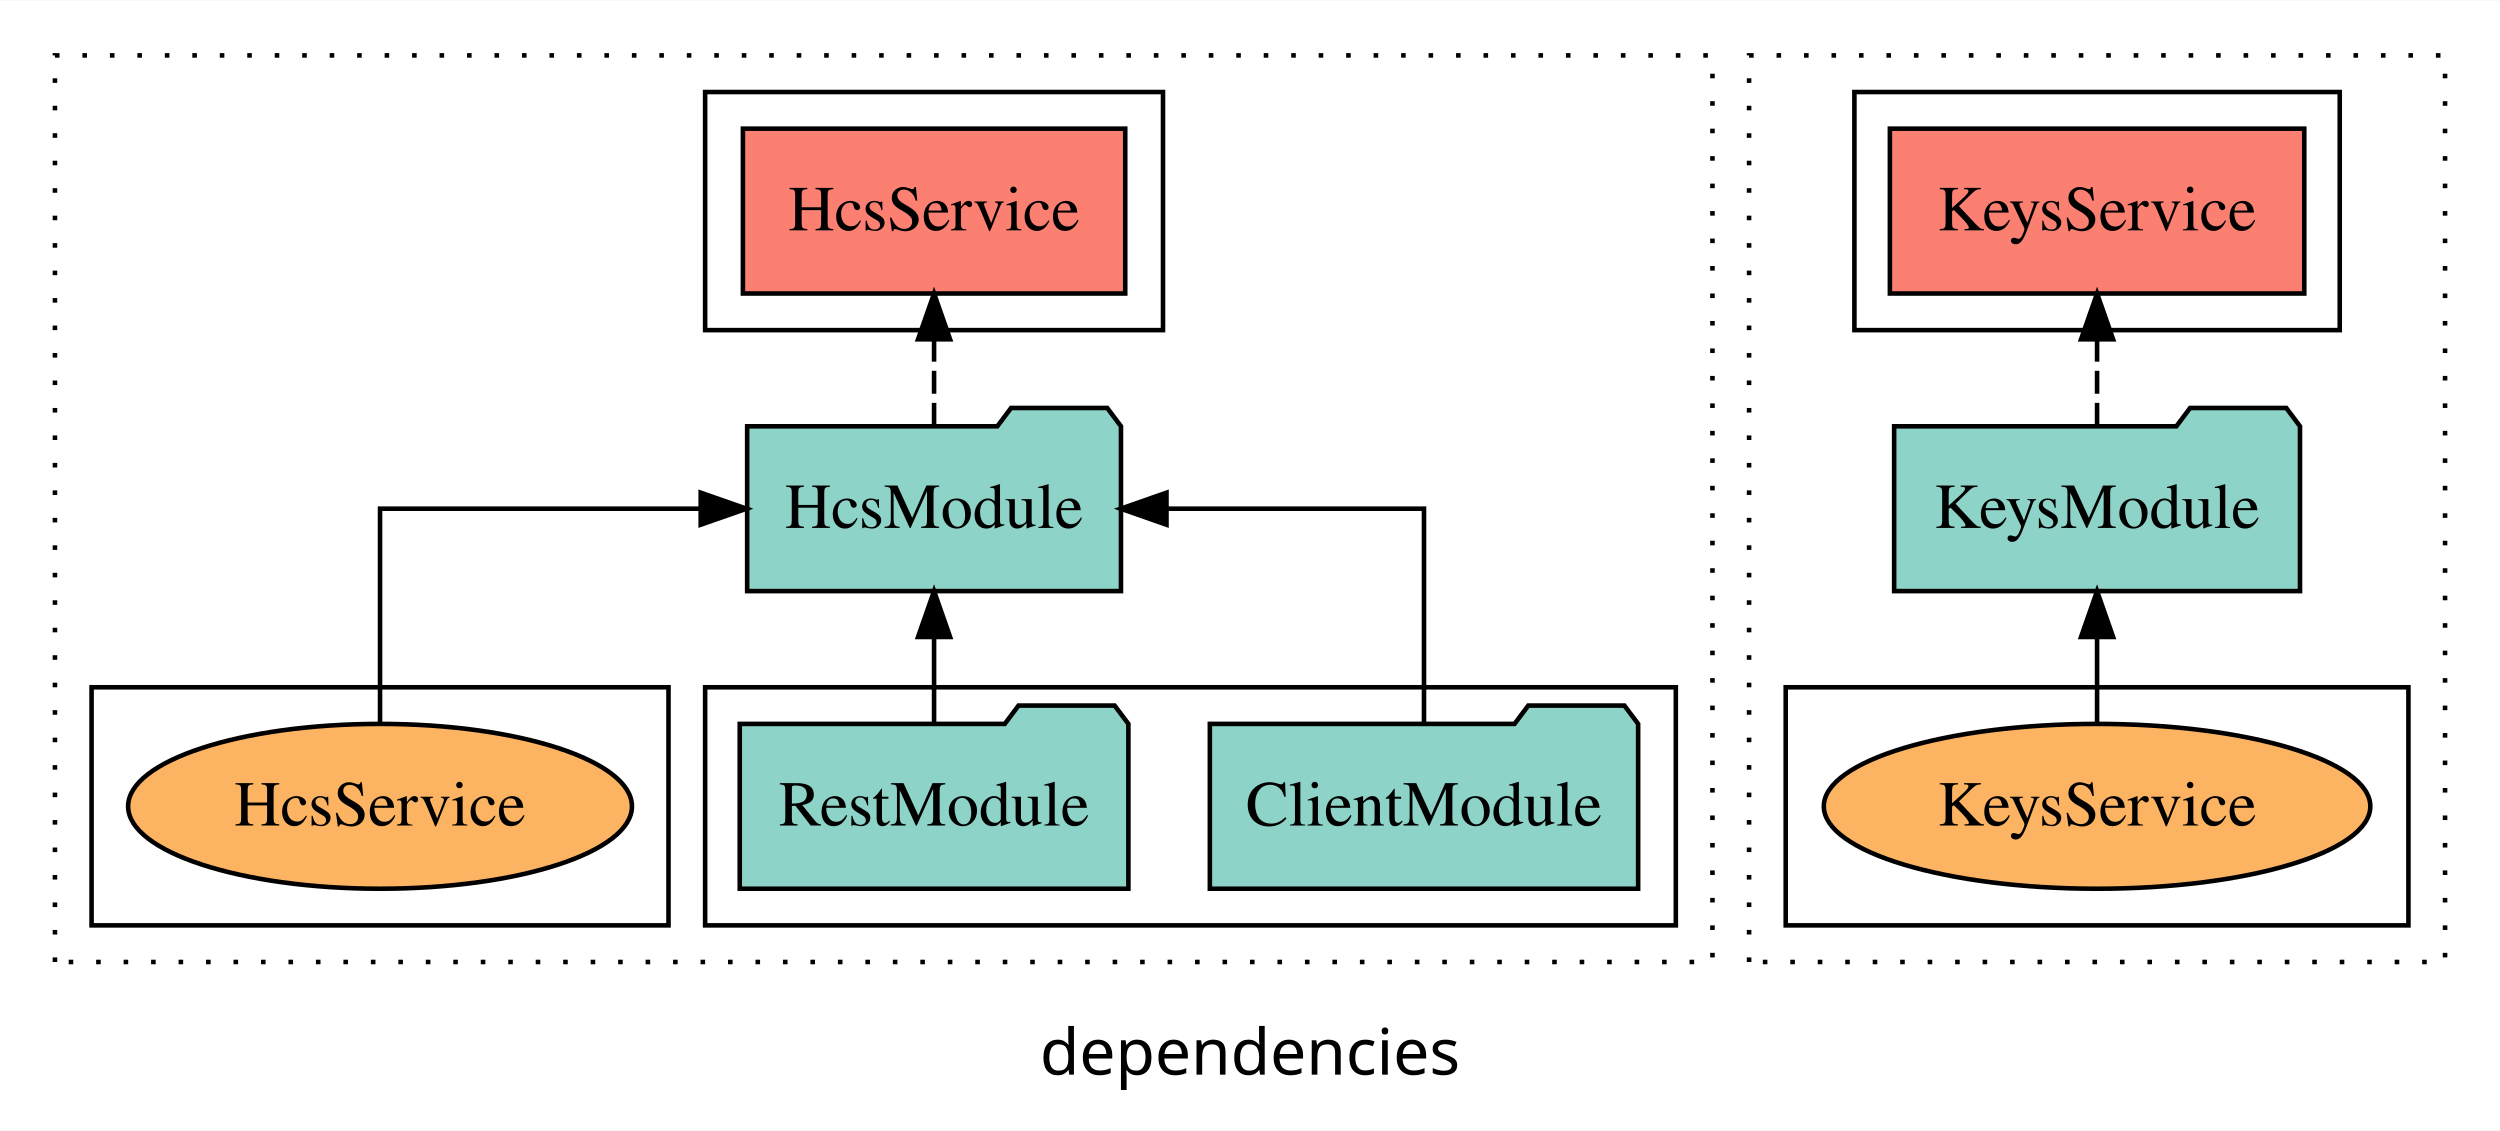
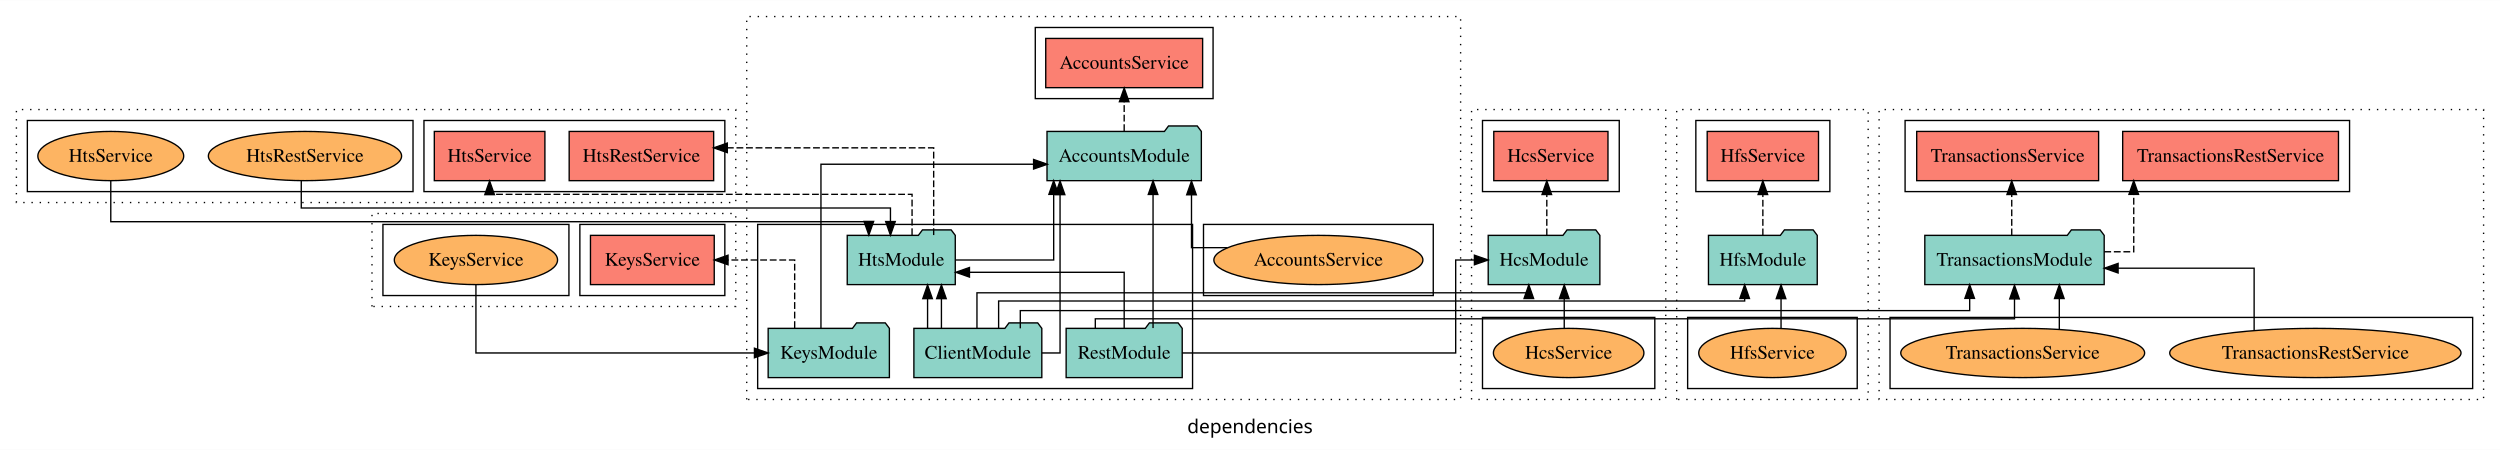
- <svg xmlns="http://www.w3.org/2000/svg" width="546pt" height="247pt" viewBox="0.00 0.00 546.00 246.80">
-   <g id="graph0" class="graph" transform="scale(1 1) rotate(0) translate(4 242.8)">
-     <polygon fill="white" stroke="transparent" points="-4,4 -4,-242.8 542,-242.8 542,4 -4,4" />
-     <text text-anchor="middle" x="269" y="-8.2" font-family="sans-serif" font-size="14.00">dependencies</text>
-     <g id="clust7" class="cluster">
-       <polygon fill="none" stroke="black" stroke-dasharray="1,5" points="8,-32.8 8,-230.8 370,-230.8 370,-32.8 8,-32.8" />
-     </g>
-     <g id="clust9" class="cluster">
-       <polygon fill="none" stroke="black" points="150,-40.8 150,-92.8 362,-92.8 362,-40.8 150,-40.8" />
-     </g>
-     <g id="clust10" class="cluster">
-       <polygon fill="none" stroke="black" points="150,-170.8 150,-222.8 250,-222.8 250,-170.8 150,-170.8" />
-     </g>
-     <g id="clust12" class="cluster">
-       <polygon fill="none" stroke="black" points="16,-40.8 16,-92.8 142,-92.8 142,-40.8 16,-40.8" />
-     </g>
-     <g id="clust19" class="cluster">
-       <polygon fill="none" stroke="black" stroke-dasharray="1,5" points="378,-32.8 378,-230.8 530,-230.8 530,-32.8 378,-32.8" />
-     </g>
-     <g id="clust22" class="cluster">
-       <polygon fill="none" stroke="black" points="401,-170.8 401,-222.8 507,-222.8 507,-170.8 401,-170.8" />
-     </g>
-     <g id="clust24" class="cluster">
-       <polygon fill="none" stroke="black" points="386,-40.8 386,-92.8 522,-92.8 522,-40.8 386,-40.8" />
+ <svg xmlns="http://www.w3.org/2000/svg" width="1828pt" height="329pt" viewBox="0.00 0.00 1828.00 328.80">
+   <g id="graph0" class="graph" transform="scale(1 1) rotate(0) translate(4 324.8)">
+     <polygon fill="white" stroke="transparent" points="-4,4 -4,-324.8 1824,-324.8 1824,4 -4,4" />
+     <text text-anchor="middle" x="910" y="-8.2" font-family="sans-serif" font-size="14.00">dependencies</text>
+     <g id="clust1" class="cluster">
+       <polygon fill="none" stroke="black" stroke-dasharray="1,5" points="542,-32.8 542,-312.8 1064,-312.8 1064,-32.8 542,-32.8" />
+     </g>
+     <g id="clust3" class="cluster">
+       <polygon fill="none" stroke="black" points="550,-40.8 550,-160.8 868,-160.8 868,-40.8 550,-40.8" />
+     </g>
+     <g id="clust4" class="cluster">
+       <polygon fill="none" stroke="black" points="753,-252.8 753,-304.8 883,-304.8 883,-252.8 753,-252.8" />
+     </g>
+     <g id="clust6" class="cluster">
+       <polygon fill="none" stroke="black" points="876,-108.8 876,-160.8 1044,-160.8 1044,-108.8 876,-108.8" />
+     </g>
+     <g id="clust13" class="cluster">
+       <polygon fill="none" stroke="black" stroke-dasharray="1,5" points="1072,-32.8 1072,-244.8 1214,-244.8 1214,-32.8 1072,-32.8" />
+     </g>
+     <g id="clust16" class="cluster">
+       <polygon fill="none" stroke="black" points="1080,-184.8 1080,-236.8 1180,-236.8 1180,-184.8 1080,-184.8" />
+     </g>
+     <g id="clust18" class="cluster">
+       <polygon fill="none" stroke="black" points="1080,-40.8 1080,-92.8 1206,-92.8 1206,-40.8 1080,-40.8" />
+     </g>
+     <g id="clust25" class="cluster">
+       <polygon fill="none" stroke="black" stroke-dasharray="1,5" points="1222,-32.8 1222,-244.8 1362,-244.8 1362,-32.8 1222,-32.8" />
+     </g>
+     <g id="clust28" class="cluster">
+       <polygon fill="none" stroke="black" points="1236,-184.8 1236,-236.8 1334,-236.8 1334,-184.8 1236,-184.8" />
+     </g>
+     <g id="clust30" class="cluster">
+       <polygon fill="none" stroke="black" points="1230,-40.8 1230,-92.8 1354,-92.8 1354,-40.8 1230,-40.8" />
+     </g>
+     <g id="clust31" class="cluster">
+       <polygon fill="none" stroke="black" stroke-dasharray="1,5" points="8,-176.8 8,-244.8 534,-244.8 534,-176.8 8,-176.8" />
+     </g>
+     <g id="clust34" class="cluster">
+       <polygon fill="none" stroke="black" points="306,-184.8 306,-236.8 526,-236.8 526,-184.8 306,-184.8" />
+     </g>
+     <g id="clust36" class="cluster">
+       <polygon fill="none" stroke="black" points="16,-184.8 16,-236.8 298,-236.8 298,-184.8 16,-184.8" />
+     </g>
+     <g id="clust37" class="cluster">
+       <polygon fill="none" stroke="black" stroke-dasharray="1,5" points="268,-100.8 268,-168.8 534,-168.8 534,-100.8 268,-100.8" />
+     </g>
+     <g id="clust40" class="cluster">
+       <polygon fill="none" stroke="black" points="420,-108.8 420,-160.8 526,-160.8 526,-108.8 420,-108.8" />
+     </g>
+     <g id="clust42" class="cluster">
+       <polygon fill="none" stroke="black" points="276,-108.8 276,-160.8 412,-160.8 412,-108.8 276,-108.8" />
+     </g>
+     <g id="clust49" class="cluster">
+       <polygon fill="none" stroke="black" stroke-dasharray="1,5" points="1370,-32.8 1370,-244.8 1812,-244.8 1812,-32.8 1370,-32.8" />
+     </g>
+     <g id="clust52" class="cluster">
+       <polygon fill="none" stroke="black" points="1389,-184.8 1389,-236.8 1714,-236.8 1714,-184.8 1389,-184.8" />
+     </g>
+     <g id="clust54" class="cluster">
+       <polygon fill="none" stroke="black" points="1378,-40.8 1378,-92.8 1804,-92.8 1804,-40.8 1378,-40.8" />
    </g>
    <g id="node1" class="node">
-       <polygon fill="#8dd3c7" stroke="black" points="353.77,-84.8 350.77,-88.8 329.77,-88.8 326.77,-84.8 260.23,-84.8 260.23,-48.8 353.77,-48.8 353.77,-84.8" />
-       <text text-anchor="middle" x="307" y="-62.6" font-family="Times,serif" font-size="14.00">ClientModule</text>
+       <polygon fill="#8dd3c7" stroke="black" points="757.77,-84.8 754.77,-88.8 733.77,-88.8 730.77,-84.8 664.23,-84.8 664.23,-48.8 757.77,-48.8 757.77,-84.8" />
+       <text text-anchor="middle" x="711" y="-62.6" font-family="Times,serif" font-size="14.00">ClientModule</text>
+     </g>
+     <g id="node2" class="node">
+       <polygon fill="#8dd3c7" stroke="black" points="694.5,-152.8 691.5,-156.8 670.5,-156.8 667.5,-152.8 615.5,-152.8 615.5,-116.8 694.5,-116.8 694.5,-152.8" />
+       <text text-anchor="middle" x="655" y="-130.6" font-family="Times,serif" font-size="14.00">HtsModule</text>
+     </g>
+     <g id="edge14" class="edge">
+       <path fill="none" stroke="black" d="M684.37,-85.02C684.37,-85.02 684.37,-106.53 684.37,-106.53" />
+       <polygon fill="black" stroke="black" points="680.87,-106.53 684.37,-116.53 687.87,-106.53 680.87,-106.53" />
+     </g>
+     <g id="edge15" class="edge">
+       <path fill="none" stroke="black" d="M674.24,-85.02C674.24,-85.02 674.24,-106.53 674.24,-106.53" />
+       <polygon fill="black" stroke="black" points="670.74,-106.53 674.24,-116.53 677.74,-106.53 670.74,-106.53" />
+     </g>
+     <g id="node5" class="node">
+       <polygon fill="#8dd3c7" stroke="black" points="874.43,-228.8 871.43,-232.8 850.43,-232.8 847.43,-228.8 761.57,-228.8 761.57,-192.8 874.43,-192.8 874.43,-228.8" />
+       <text text-anchor="middle" x="818" y="-206.6" font-family="Times,serif" font-size="14.00">AccountsModule</text>
+     </g>
+     <g id="edge1" class="edge">
+       <path fill="none" stroke="black" d="M757.77,-66.8C765.53,-66.8 771.11,-66.8 771.11,-66.8 771.11,-66.8 771.11,-182.56 771.11,-182.56" />
+       <polygon fill="black" stroke="black" points="767.62,-182.56 771.11,-192.56 774.62,-182.56 767.62,-182.56" />
+     </g>
+     <g id="node8" class="node">
+       <polygon fill="#8dd3c7" stroke="black" points="1165.82,-152.8 1162.82,-156.8 1141.82,-156.8 1138.82,-152.8 1084.18,-152.8 1084.18,-116.8 1165.82,-116.8 1165.82,-152.8" />
+       <text text-anchor="middle" x="1125" y="-130.6" font-family="Times,serif" font-size="14.00">HcsModule</text>
+     </g>
+     <g id="edge7" class="edge">
+       <path fill="none" stroke="black" d="M710.35,-84.95C710.35,-97.07 710.35,-110.8 710.35,-110.8 710.35,-110.8 1113.88,-110.8 1113.88,-110.8 1113.88,-110.8 1113.88,-111.38 1113.88,-111.38" />
+       <polygon fill="black" stroke="black" points="1110.38,-106.61 1113.88,-116.61 1117.38,-106.61 1110.38,-106.61" />
+     </g>
+     <g id="node11" class="node">
+       <polygon fill="#8dd3c7" stroke="black" points="1324.77,-152.8 1321.77,-156.8 1300.77,-156.8 1297.77,-152.8 1245.23,-152.8 1245.23,-116.8 1324.77,-116.8 1324.77,-152.8" />
+       <text text-anchor="middle" x="1285" y="-130.6" font-family="Times,serif" font-size="14.00">HfsModule</text>
+     </g>
+     <g id="edge11" class="edge">
+       <path fill="none" stroke="black" d="M726.19,-84.91C726.19,-94.7 726.19,-104.8 726.19,-104.8 726.19,-104.8 1271.7,-104.8 1271.7,-104.8 1271.7,-104.8 1271.7,-106.66 1271.7,-106.66" />
+       <polygon fill="black" stroke="black" points="1268.2,-106.66 1271.7,-116.66 1275.2,-106.66 1268.2,-106.66" />
+     </g>
+     <g id="node20" class="node">
+       <polygon fill="#8dd3c7" stroke="black" points="1534.58,-152.8 1531.58,-156.8 1510.58,-156.8 1507.58,-152.8 1403.42,-152.8 1403.42,-116.8 1534.58,-116.8 1534.58,-152.8" />
+       <text text-anchor="middle" x="1469" y="-130.6" font-family="Times,serif" font-size="14.00">TransactionsModule</text>
+     </g>
+     <g id="edge23" class="edge">
+       <path fill="none" stroke="black" d="M742.04,-84.83C742.04,-91.65 742.04,-97.8 742.04,-97.8 742.04,-97.8 1436.23,-97.8 1436.23,-97.8 1436.23,-97.8 1436.23,-106.73 1436.23,-106.73" />
+       <polygon fill="black" stroke="black" points="1432.73,-106.73 1436.23,-116.73 1439.73,-106.73 1432.73,-106.73" />
+     </g>
+     <g id="edge2" class="edge">
+       <path fill="none" stroke="black" d="M694.61,-134.8C726.64,-134.8 766.45,-134.8 766.45,-134.8 766.45,-134.8 766.45,-182.79 766.45,-182.79" />
+       <polygon fill="black" stroke="black" points="762.95,-182.79 766.45,-192.79 769.95,-182.79 762.95,-182.79" />
+     </g>
+     <g id="node14" class="node">
+       <polygon fill="#fb8072" stroke="black" points="517.82,-228.8 412.18,-228.8 412.18,-192.8 517.82,-192.8 517.82,-228.8" />
+       <text text-anchor="middle" x="465" y="-206.6" font-family="Times,serif" font-size="14.00">HtsRestService </text>
+     </g>
+     <g id="edge17" class="edge">
+       <path fill="none" stroke="black" stroke-dasharray="5,2" d="M678.7,-153C678.7,-177.16 678.7,-216.8 678.7,-216.8 678.7,-216.8 527.82,-216.8 527.82,-216.8" />
+       <polygon fill="black" stroke="black" points="527.82,-213.3 517.82,-216.8 527.82,-220.3 527.82,-213.3" />
+     </g>
+     <g id="node15" class="node">
+       <polygon fill="#fb8072" stroke="black" points="394.43,-228.8 313.57,-228.8 313.57,-192.8 394.43,-192.8 394.43,-228.8" />
+       <text text-anchor="middle" x="354" y="-206.6" font-family="Times,serif" font-size="14.00">HtsService </text>
+     </g>
+     <g id="edge18" class="edge">
+       <path fill="none" stroke="black" stroke-dasharray="5,2" d="M662.9,-152.95C662.9,-166.54 662.9,-182.8 662.9,-182.8 662.9,-182.8 354,-182.8 354,-182.8 354,-182.8 354,-183.78 354,-183.78" />
+       <polygon fill="black" stroke="black" points="350.5,-182.59 354,-192.59 357.5,-182.59 350.5,-182.59" />
    </g>
    <g id="node3" class="node">
-       <polygon fill="#8dd3c7" stroke="black" points="240.82,-149.8 237.82,-153.8 216.82,-153.8 213.82,-149.8 159.18,-149.8 159.18,-113.8 240.82,-113.8 240.82,-149.8" />
-       <text text-anchor="middle" x="200" y="-127.6" font-family="Times,serif" font-size="14.00">HcsModule</text>
-     </g>
-     <g id="edge1" class="edge">
-       <path fill="none" stroke="black" d="M307,-84.91C307,-104.14 307,-131.8 307,-131.8 307,-131.8 250.76,-131.8 250.76,-131.8" />
-       <polygon fill="black" stroke="black" points="250.76,-128.3 240.76,-131.8 250.76,-135.3 250.76,-128.3" />
-     </g>
-     <g id="node2" class="node">
-       <polygon fill="#8dd3c7" stroke="black" points="242.44,-84.8 239.44,-88.8 218.44,-88.8 215.44,-84.8 157.56,-84.8 157.56,-48.8 242.44,-48.8 242.44,-84.8" />
-       <text text-anchor="middle" x="200" y="-62.6" font-family="Times,serif" font-size="14.00">RestModule</text>
-     </g>
-     <g id="edge2" class="edge">
-       <path fill="none" stroke="black" d="M200,-84.91C200,-84.91 200,-103.79 200,-103.79" />
-       <polygon fill="black" stroke="black" points="196.5,-103.79 200,-113.79 203.5,-103.79 196.5,-103.79" />
+       <polygon fill="#8dd3c7" stroke="black" points="646.32,-84.8 643.32,-88.8 622.32,-88.8 619.32,-84.8 557.68,-84.8 557.68,-48.8 646.32,-48.8 646.32,-84.8" />
+       <text text-anchor="middle" x="602" y="-62.6" font-family="Times,serif" font-size="14.00">KeysModule</text>
+     </g>
+     <g id="edge3" class="edge">
+       <path fill="none" stroke="black" d="M596.28,-84.84C596.28,-122.25 596.28,-204.8 596.28,-204.8 596.28,-204.8 751.76,-204.8 751.76,-204.8" />
+       <polygon fill="black" stroke="black" points="751.76,-208.3 761.76,-204.8 751.76,-201.3 751.76,-208.3" />
+     </g>
+     <g id="node18" class="node">
+       <polygon fill="#fb8072" stroke="black" points="518.25,-152.8 427.75,-152.8 427.75,-116.8 518.25,-116.8 518.25,-152.8" />
+       <text text-anchor="middle" x="473" y="-130.6" font-family="Times,serif" font-size="14.00">KeysService </text>
+     </g>
+     <g id="edge21" class="edge">
+       <path fill="none" stroke="black" stroke-dasharray="5,2" d="M577.06,-85.02C577.06,-105.17 577.06,-134.8 577.06,-134.8 577.06,-134.8 528.34,-134.8 528.34,-134.8" />
+       <polygon fill="black" stroke="black" points="528.34,-131.3 518.34,-134.8 528.34,-138.3 528.34,-131.3" />
    </g>
    <g id="node4" class="node">
-       <polygon fill="#fb8072" stroke="black" points="241.75,-214.8 158.25,-214.8 158.25,-178.8 241.75,-178.8 241.75,-214.8" />
-       <text text-anchor="middle" x="200" y="-192.6" font-family="Times,serif" font-size="14.00">HcsService </text>
-     </g>
-     <g id="edge3" class="edge">
-       <path fill="none" stroke="black" stroke-dasharray="5,2" d="M200,-149.91C200,-149.91 200,-168.79 200,-168.79" />
-       <polygon fill="black" stroke="black" points="196.5,-168.79 200,-178.79 203.5,-168.79 196.5,-168.79" />
-     </g>
-     <g id="node5" class="node">
-       <ellipse fill="#fdb462" stroke="black" cx="79" cy="-66.8" rx="55.02" ry="18" />
-       <text text-anchor="middle" x="79" y="-62.6" font-family="Times,serif" font-size="14.00">HcsService</text>
+       <polygon fill="#8dd3c7" stroke="black" points="860.44,-84.8 857.44,-88.8 836.44,-88.8 833.44,-84.8 775.56,-84.8 775.56,-48.8 860.44,-48.8 860.44,-84.8" />
+       <text text-anchor="middle" x="818" y="-62.6" font-family="Times,serif" font-size="14.00">RestModule</text>
+     </g>
+     <g id="edge16" class="edge">
+       <path fill="none" stroke="black" d="M818,-84.82C818,-102.17 818,-125.8 818,-125.8 818,-125.8 704.87,-125.8 704.87,-125.8" />
+       <polygon fill="black" stroke="black" points="704.87,-122.3 694.87,-125.8 704.87,-129.3 704.87,-122.3" />
    </g>
    <g id="edge4" class="edge">
-       <path fill="none" stroke="black" d="M79,-84.91C79,-104.14 79,-131.8 79,-131.8 79,-131.8 149.03,-131.8 149.03,-131.8" />
-       <polygon fill="black" stroke="black" points="149.03,-135.3 159.03,-131.8 149.03,-128.3 149.03,-135.3" />
+       <path fill="none" stroke="black" d="M839.11,-85.04C839.11,-85.04 839.11,-182.71 839.11,-182.71" />
+       <polygon fill="black" stroke="black" points="835.61,-182.71 839.11,-192.71 842.61,-182.71 835.61,-182.71" />
+     </g>
+     <g id="edge8" class="edge">
+       <path fill="none" stroke="black" d="M860.22,-66.8C929.67,-66.8 1060.4,-66.8 1060.4,-66.8 1060.4,-66.8 1060.4,-134.8 1060.4,-134.8 1060.4,-134.8 1074.09,-134.8 1074.09,-134.8" />
+       <polygon fill="black" stroke="black" points="1074.09,-138.3 1084.09,-134.8 1074.09,-131.3 1074.09,-138.3" />
+     </g>
+     <g id="edge24" class="edge">
+       <path fill="none" stroke="black" d="M796.89,-84.97C796.89,-88.85 796.89,-91.8 796.89,-91.8 796.89,-91.8 1469,-91.8 1469,-91.8 1469,-91.8 1469,-106.31 1469,-106.31" />
+       <polygon fill="black" stroke="black" points="1465.5,-106.31 1469,-116.31 1472.5,-106.31 1465.5,-106.31" />
    </g>
    <g id="node6" class="node">
-       <polygon fill="#fb8072" stroke="black" points="499.25,-214.8 408.75,-214.8 408.75,-178.8 499.25,-178.8 499.25,-214.8" />
-       <text text-anchor="middle" x="454" y="-192.6" font-family="Times,serif" font-size="14.00">KeysService </text>
+       <polygon fill="#fb8072" stroke="black" points="875.36,-296.8 760.64,-296.8 760.64,-260.8 875.36,-260.8 875.36,-296.8" />
+       <text text-anchor="middle" x="818" y="-274.6" font-family="Times,serif" font-size="14.00">AccountsService </text>
+     </g>
+     <g id="edge5" class="edge">
+       <path fill="none" stroke="black" stroke-dasharray="5,2" d="M818,-229.02C818,-229.02 818,-250.53 818,-250.53" />
+       <polygon fill="black" stroke="black" points="814.5,-250.53 818,-260.53 821.5,-250.53 814.5,-250.53" />
    </g>
    <g id="node7" class="node">
-       <polygon fill="#8dd3c7" stroke="black" points="498.32,-149.8 495.32,-153.8 474.32,-153.8 471.32,-149.8 409.68,-149.8 409.68,-113.8 498.32,-113.8 498.32,-149.8" />
-       <text text-anchor="middle" x="454" y="-127.6" font-family="Times,serif" font-size="14.00">KeysModule</text>
-     </g>
-     <g id="edge5" class="edge">
-       <path fill="none" stroke="black" stroke-dasharray="5,2" d="M454,-149.91C454,-149.91 454,-168.79 454,-168.79" />
-       <polygon fill="black" stroke="black" points="450.5,-168.79 454,-178.79 457.5,-168.79 450.5,-168.79" />
-     </g>
-     <g id="node8" class="node">
-       <ellipse fill="#fdb462" stroke="black" cx="454" cy="-66.8" rx="59.68" ry="18" />
-       <text text-anchor="middle" x="454" y="-62.6" font-family="Times,serif" font-size="14.00">KeysService</text>
+       <ellipse fill="#fdb462" stroke="black" cx="960" cy="-134.8" rx="76.43" ry="18" />
+       <text text-anchor="middle" x="960" y="-130.6" font-family="Times,serif" font-size="14.00">AccountsService</text>
    </g>
    <g id="edge6" class="edge">
-       <path fill="none" stroke="black" d="M454,-84.91C454,-84.91 454,-103.79 454,-103.79" />
-       <polygon fill="black" stroke="black" points="450.5,-103.79 454,-113.79 457.5,-103.79 450.5,-103.79" />
+       <path fill="none" stroke="black" d="M893.56,-143.8C878.68,-143.8 867.22,-143.8 867.22,-143.8 867.22,-143.8 867.22,-182.49 867.22,-182.49" />
+       <polygon fill="black" stroke="black" points="863.72,-182.49 867.22,-192.49 870.72,-182.49 863.72,-182.49" />
+     </g>
+     <g id="node9" class="node">
+       <polygon fill="#fb8072" stroke="black" points="1171.75,-228.8 1088.25,-228.8 1088.25,-192.8 1171.75,-192.8 1171.75,-228.8" />
+       <text text-anchor="middle" x="1130" y="-206.6" font-family="Times,serif" font-size="14.00">HcsService </text>
+     </g>
+     <g id="edge9" class="edge">
+       <path fill="none" stroke="black" stroke-dasharray="5,2" d="M1127.02,-152.81C1127.02,-152.81 1127.02,-182.65 1127.02,-182.65" />
+       <polygon fill="black" stroke="black" points="1123.52,-182.65 1127.02,-192.65 1130.52,-182.65 1123.52,-182.65" />
+     </g>
+     <g id="node10" class="node">
+       <ellipse fill="#fdb462" stroke="black" cx="1143" cy="-66.8" rx="55.02" ry="18" />
+       <text text-anchor="middle" x="1143" y="-62.6" font-family="Times,serif" font-size="14.00">HcsService</text>
+     </g>
+     <g id="edge10" class="edge">
+       <path fill="none" stroke="black" d="M1139.77,-85.02C1139.77,-85.02 1139.77,-106.53 1139.77,-106.53" />
+       <polygon fill="black" stroke="black" points="1136.27,-106.53 1139.77,-116.53 1143.27,-106.53 1136.27,-106.53" />
+     </g>
+     <g id="node12" class="node">
+       <polygon fill="#fb8072" stroke="black" points="1325.7,-228.8 1244.3,-228.8 1244.3,-192.8 1325.7,-192.8 1325.7,-228.8" />
+       <text text-anchor="middle" x="1285" y="-206.6" font-family="Times,serif" font-size="14.00">HfsService </text>
+     </g>
+     <g id="edge12" class="edge">
+       <path fill="none" stroke="black" stroke-dasharray="5,2" d="M1285,-152.81C1285,-152.81 1285,-182.65 1285,-182.65" />
+       <polygon fill="black" stroke="black" points="1281.5,-182.65 1285,-192.65 1288.5,-182.65 1281.5,-182.65" />
+     </g>
+     <g id="node13" class="node">
+       <ellipse fill="#fdb462" stroke="black" cx="1292" cy="-66.8" rx="53.88" ry="18" />
+       <text text-anchor="middle" x="1292" y="-62.6" font-family="Times,serif" font-size="14.00">HfsService</text>
+     </g>
+     <g id="edge13" class="edge">
+       <path fill="none" stroke="black" d="M1298.3,-85.02C1298.3,-85.02 1298.3,-106.53 1298.3,-106.53" />
+       <polygon fill="black" stroke="black" points="1294.8,-106.53 1298.3,-116.53 1301.8,-106.53 1294.8,-106.53" />
+     </g>
+     <g id="node16" class="node">
+       <ellipse fill="#fdb462" stroke="black" cx="219" cy="-210.8" rx="70.65" ry="18" />
+       <text text-anchor="middle" x="219" y="-206.6" font-family="Times,serif" font-size="14.00">HtsRestService</text>
+     </g>
+     <g id="edge19" class="edge">
+       <path fill="none" stroke="black" d="M216.29,-192.69C216.29,-182.9 216.29,-172.8 216.29,-172.8 216.29,-172.8 647.1,-172.8 647.1,-172.8 647.1,-172.8 647.1,-162.91 647.1,-162.91" />
+       <polygon fill="black" stroke="black" points="650.6,-162.91 647.1,-152.91 643.6,-162.91 650.6,-162.91" />
+     </g>
+     <g id="node17" class="node">
+       <ellipse fill="#fdb462" stroke="black" cx="77" cy="-210.8" rx="53.32" ry="18" />
+       <text text-anchor="middle" x="77" y="-206.6" font-family="Times,serif" font-size="14.00">HtsService</text>
+     </g>
+     <g id="edge20" class="edge">
+       <path fill="none" stroke="black" d="M77,-192.65C77,-179.06 77,-162.8 77,-162.8 77,-162.8 631.3,-162.8 631.3,-162.8 631.3,-162.8 631.3,-161.82 631.3,-161.82" />
+       <polygon fill="black" stroke="black" points="634.8,-163.01 631.3,-153.01 627.8,-163.01 634.8,-163.01" />
+     </g>
+     <g id="node19" class="node">
+       <ellipse fill="#fdb462" stroke="black" cx="344" cy="-134.8" rx="59.68" ry="18" />
+       <text text-anchor="middle" x="344" y="-130.6" font-family="Times,serif" font-size="14.00">KeysService</text>
+     </g>
+     <g id="edge22" class="edge">
+       <path fill="none" stroke="black" d="M344,-116.58C344,-96.43 344,-66.8 344,-66.8 344,-66.8 547.65,-66.8 547.65,-66.8" />
+       <polygon fill="black" stroke="black" points="547.65,-70.3 557.65,-66.8 547.65,-63.3 547.65,-70.3" />
+     </g>
+     <g id="node21" class="node">
+       <polygon fill="#fb8072" stroke="black" points="1705.9,-228.8 1548.1,-228.8 1548.1,-192.8 1705.9,-192.8 1705.9,-228.8" />
+       <text text-anchor="middle" x="1627" y="-206.6" font-family="Times,serif" font-size="14.00">TransactionsRestService </text>
+     </g>
+     <g id="edge25" class="edge">
+       <path fill="none" stroke="black" stroke-dasharray="5,2" d="M1534.64,-140.8C1547.03,-140.8 1556.19,-140.8 1556.19,-140.8 1556.19,-140.8 1556.19,-182.77 1556.19,-182.77" />
+       <polygon fill="black" stroke="black" points="1552.69,-182.77 1556.19,-192.77 1559.69,-182.77 1552.69,-182.77" />
+     </g>
+     <g id="node22" class="node">
+       <polygon fill="#fb8072" stroke="black" points="1530.51,-228.8 1397.49,-228.8 1397.49,-192.8 1530.51,-192.8 1530.51,-228.8" />
+       <text text-anchor="middle" x="1464" y="-206.6" font-family="Times,serif" font-size="14.00">TransactionsService </text>
+     </g>
+     <g id="edge26" class="edge">
+       <path fill="none" stroke="black" stroke-dasharray="5,2" d="M1466.98,-152.81C1466.98,-152.81 1466.98,-182.65 1466.98,-182.65" />
+       <polygon fill="black" stroke="black" points="1463.48,-182.65 1466.98,-192.65 1470.48,-182.65 1463.48,-182.65" />
+     </g>
+     <g id="node23" class="node">
+       <ellipse fill="#fdb462" stroke="black" cx="1689" cy="-66.8" rx="106.51" ry="18" />
+       <text text-anchor="middle" x="1689" y="-62.6" font-family="Times,serif" font-size="14.00">TransactionsRestService</text>
+     </g>
+     <g id="edge27" class="edge">
+       <path fill="none" stroke="black" d="M1644.22,-83.41C1644.22,-101.78 1644.22,-128.8 1644.22,-128.8 1644.22,-128.8 1544.75,-128.8 1544.75,-128.8" />
+       <polygon fill="black" stroke="black" points="1544.75,-125.3 1534.75,-128.8 1544.75,-132.3 1544.75,-125.3" />
+     </g>
+     <g id="node24" class="node">
+       <ellipse fill="#fdb462" stroke="black" cx="1475" cy="-66.8" rx="89.17" ry="18" />
+       <text text-anchor="middle" x="1475" y="-62.6" font-family="Times,serif" font-size="14.00">TransactionsService</text>
+     </g>
+     <g id="edge28" class="edge">
+       <path fill="none" stroke="black" d="M1501.77,-84.31C1501.77,-84.31 1501.77,-106.64 1501.77,-106.64" />
+       <polygon fill="black" stroke="black" points="1498.27,-106.64 1501.77,-116.64 1505.27,-106.64 1498.27,-106.64" />
    </g>
  </g>
</svg>
